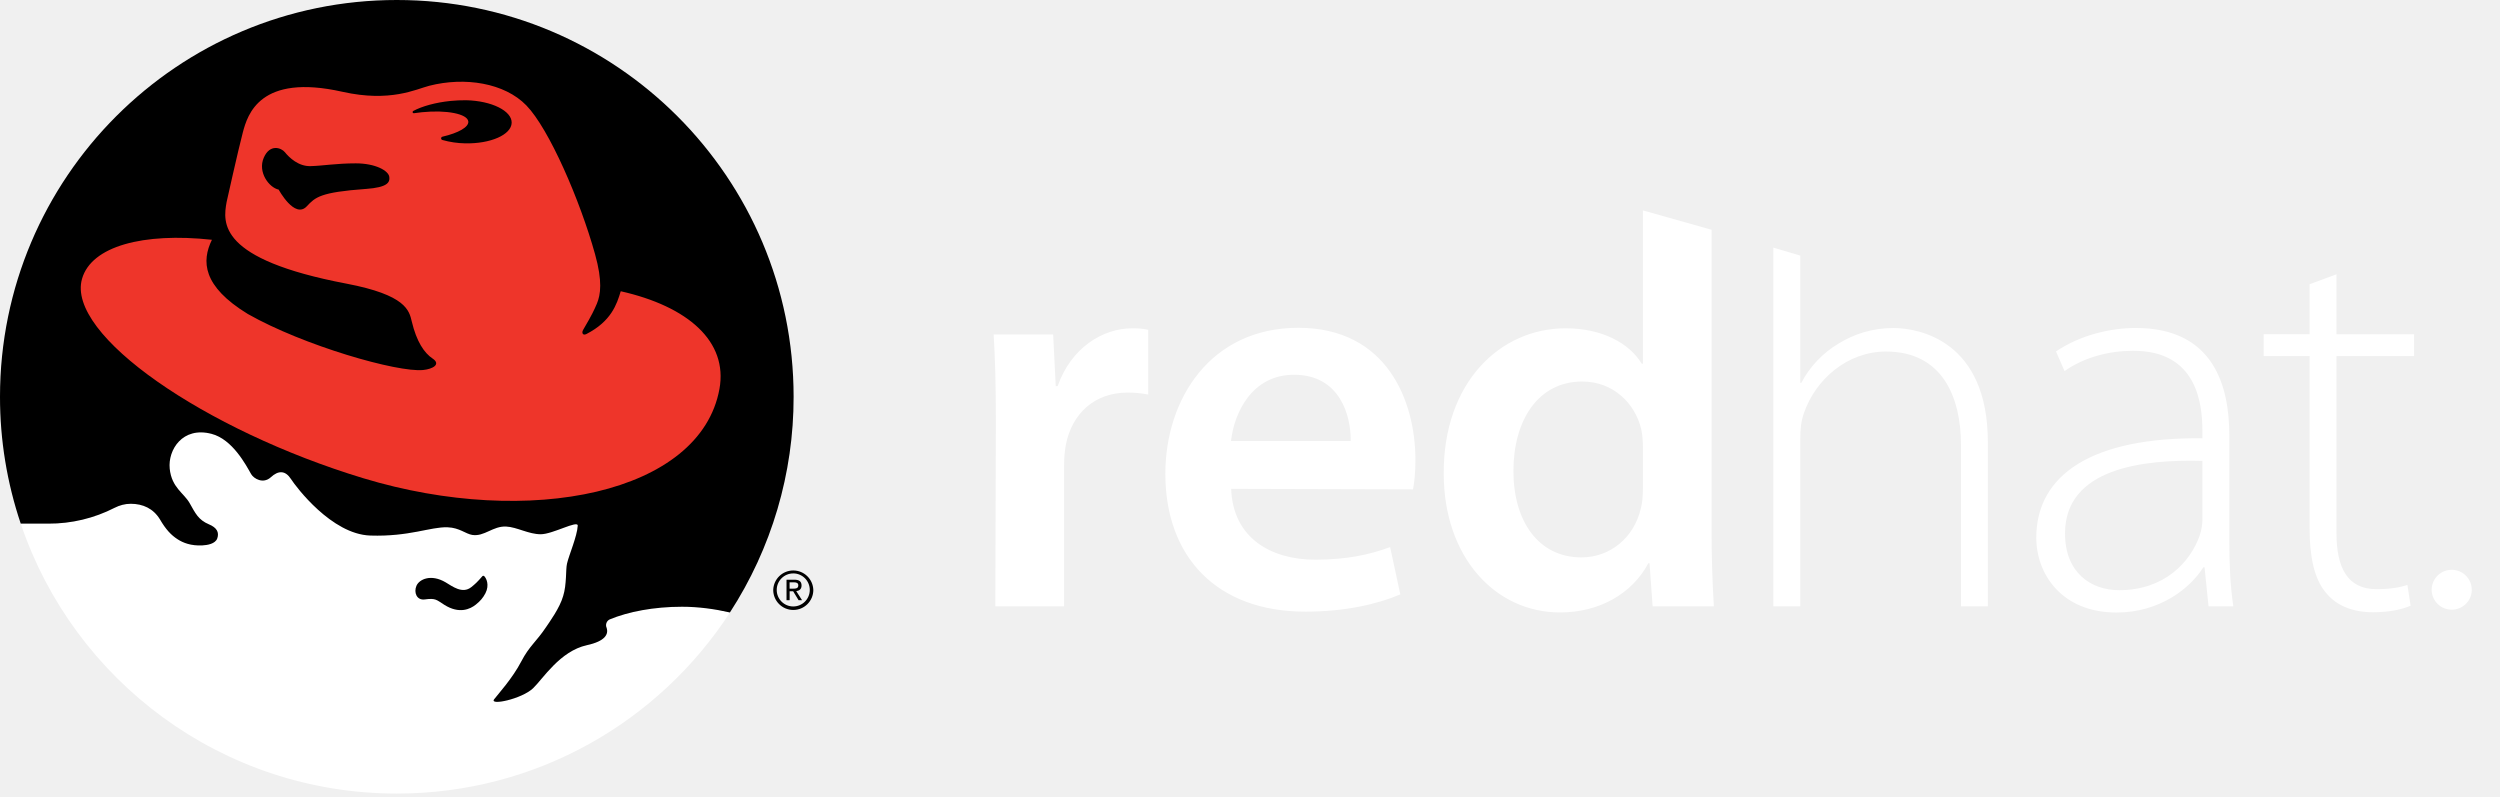
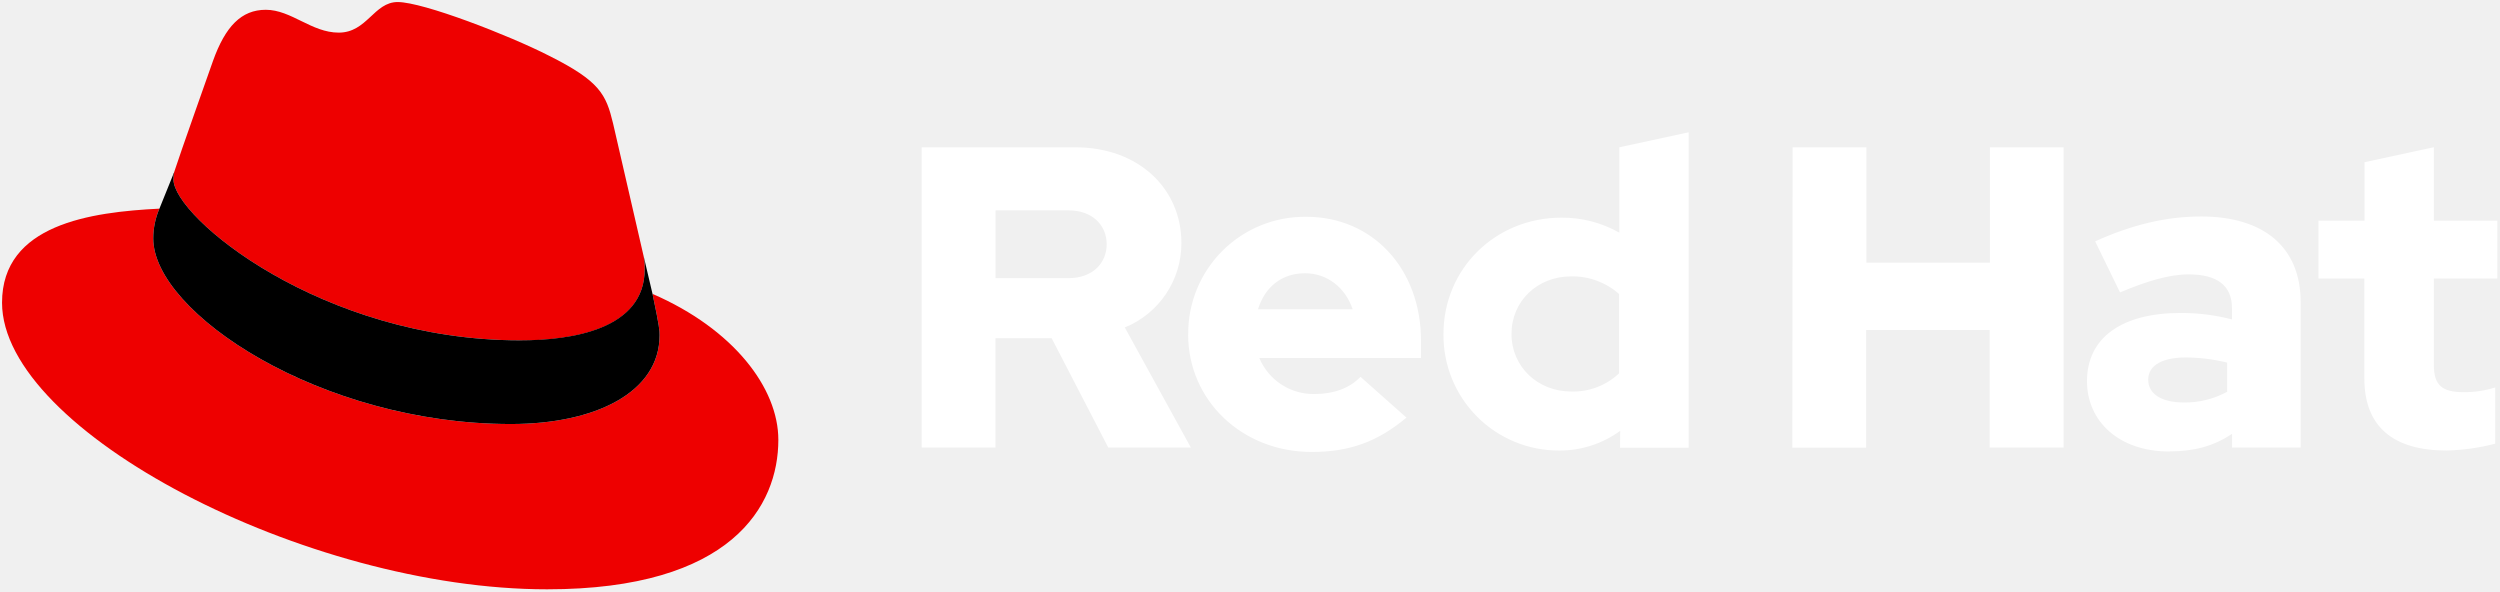
- <svg xmlns="http://www.w3.org/2000/svg" width="135" height="43" viewBox="0 0 135 43">
-   <path fill="#FFF" d="M39.416 33.074c-.826-.19-1.702-.31-2.588-.31-1.516 0-2.896.262-3.91.686a.346.346 0 0 0-.163.447c.12.347-.077.726-1.062.942-1.458.318-2.38 1.825-2.907 2.326-.62.587-2.368.947-2.104.598.206-.273.993-1.128 1.472-2.053.428-.823.81-1.06 1.334-1.848.153-.23.75-1.042.925-1.683.195-.63.13-1.415.205-1.74.107-.466.548-1.478.58-2.052.02-.324-1.35.462-2 .462-.65 0-1.284-.39-1.865-.416-.72-.034-1.18.555-1.832.45-.37-.06-.683-.387-1.33-.41-.925-.033-2.055.515-4.177.446-2.086-.07-4.014-2.637-4.276-3.047-.31-.48-.686-.48-1.095-.102-.41.377-.917.082-1.062-.172-.273-.48-1.005-1.88-2.14-2.17-1.566-.41-2.36.867-2.257 1.88.104 1.03.77 1.316 1.078 1.865.31.546.466.9 1.046 1.142.41.172.563.424.442.76-.108.296-.536.36-.816.378-.598.026-1.016-.134-1.32-.33-.355-.228-.645-.54-.955-1.075-.358-.587-.923-.845-1.58-.845-.314 0-.607.084-.868.218a7.766 7.766 0 0 1-3.58.855l-1.49.002c2.857 8.474 10.87 14.575 20.31 14.575 7.537 0 14.167-3.892 17.986-9.778z" />
-   <path d="M42.638 31.93h.193l.292.48h.188l-.314-.488c.163-.02.287-.106.287-.304 0-.22-.13-.314-.39-.314h-.422v1.105h.168v-.48zm0-.143v-.342h.228c.117 0 .242.024.242.16 0 .17-.126.182-.27.182h-.2z" />
-   <path d="M43.92 31.857a1.083 1.083 0 1 1-2.166-.003 1.083 1.083 0 0 1 2.165.003zm-1.084-.892a.892.892 0 1 0-.002 1.784.892.892 0 0 0 .002-1.785zM39.416 33.074c-.826-.19-1.702-.31-2.588-.31-1.516 0-2.896.265-3.91.686a.346.346 0 0 0-.163.447c.12.35-.077.728-1.062.942-1.458.32-2.38 1.825-2.907 2.326-.62.587-2.368.95-2.104.598.206-.27.993-1.128 1.472-2.053.428-.823.81-1.06 1.334-1.845.153-.23.75-1.045.925-1.686.195-.63.13-1.413.205-1.74.107-.466.548-1.478.58-2.05.02-.323-1.35.46-2 .46-.65 0-1.284-.387-1.865-.416-.72-.034-1.18.555-1.832.453-.37-.062-.683-.388-1.33-.413-.925-.033-2.055.515-4.177.446-2.086-.067-4.014-2.637-4.276-3.045-.31-.48-.686-.48-1.095-.102-.41.374-.917.08-1.062-.172-.273-.48-1.005-1.88-2.14-2.173-1.566-.408-2.36.868-2.257 1.88.104 1.03.77 1.317 1.078 1.866.31.546.466.9 1.046 1.144.41.17.563.424.442.762-.108.29-.536.36-.816.373-.598.026-1.016-.134-1.32-.33-.355-.226-.645-.54-.955-1.073-.358-.59-.923-.845-1.58-.845-.314 0-.607.084-.868.216a7.766 7.766 0 0 1-3.58.856H1.12A21.402 21.402 0 0 1 0 21.426C0 9.593 9.594 0 21.428 0 33.26 0 42.855 9.593 42.855 21.426a21.34 21.34 0 0 1-3.44 11.648z" />
-   <path fill="#FFF" d="M53.777 22.778c0-1.965-.04-3.41-.12-4.717h3.213l.14 2.79h.103c.723-2.068 2.434-3.122 4.02-3.122.36 0 .572.014.87.082v3.495a5.54 5.54 0 0 0-1.12-.106c-1.768 0-2.995 1.125-3.325 2.81-.063.325-.097.72-.097 1.118v7.613h-3.714l.03-9.962zM66.482 26.4c.1 2.66 2.158 3.823 4.535 3.823 1.706 0 2.93-.267 4.05-.68l.55 2.554c-1.256.535-3 .932-5.13.932-4.767 0-7.558-2.944-7.558-7.444 0-4.052 2.455-7.884 7.178-7.884 4.772 0 6.326 3.926 6.326 7.138 0 .692-.06 1.245-.132 1.587l-9.82-.028zm6.456-2.587c.018-1.36-.575-3.576-3.06-3.576-2.286 0-3.237 2.072-3.403 3.576h6.463zM88.717 26.375c0 .39-.027.752-.113 1.083-.372 1.608-1.687 2.642-3.204 2.642-2.338 0-3.675-1.97-3.675-4.666 0-2.726 1.325-4.832 3.716-4.832 1.67 0 2.864 1.176 3.193 2.605.063.3.084.673.084.97v2.198zm3.708-13.967l-3.708-1.046v8.28h-.062c-.657-1.086-2.104-1.914-4.114-1.914-3.528 0-6.602 2.922-6.58 7.84 0 4.513 2.777 7.504 6.284 7.504 2.116 0 3.888-1.01 4.765-2.655h.064l.168 2.324h3.306a67.51 67.51 0 0 1-.123-4.116V12.408zM102.242 17.713c-1.12 0-2.12.322-2.96.84a5.373 5.373 0 0 0-2.01 2.12h-.058v-6.87l-1.454-.43v19.368h1.454v-8.983c0-.598.045-1.013.197-1.447.628-1.828 2.35-3.328 4.433-3.328 3.01 0 4.05 2.413 4.05 5.057v8.702h1.45V23.88c.002-5.473-3.71-6.167-5.1-6.167zM120.384 29.252c0 1.162.047 2.363.215 3.49h-1.338l-.215-2.105h-.068c-.712 1.133-2.35 2.44-4.687 2.44-2.954 0-4.332-2.08-4.332-4.04 0-3.39 2.997-5.434 8.97-5.37v-.395c0-1.452-.282-4.352-3.755-4.328-1.285 0-2.626.344-3.688 1.095l-.462-1.06c1.34-.908 2.98-1.268 4.31-1.268 4.238 0 5.05 3.183 5.05 5.807v5.732zm-1.453-4.364c-3.197-.09-7.42.392-7.42 3.92 0 2.112 1.393 3.062 2.924 3.062 2.447 0 3.838-1.516 4.346-2.945.106-.312.15-.63.15-.882v-3.155zM126.17 14.81v3.24h4.19v1.177h-4.19v9.55c0 1.867.582 3.038 2.16 3.038.756 0 1.293-.1 1.67-.23l.173 1.124c-.473.2-1.14.353-2.025.353-1.073 0-1.962-.337-2.537-1.042-.663-.77-.892-2.004-.892-3.502v-9.29h-2.48v-1.18h2.48v-2.7l1.452-.537z" />
-   <g fill="#FFF">
-     <path d="M132.194 31.96h.192l.292.478h.188l-.314-.49c.163-.018.287-.103.287-.3 0-.22-.132-.315-.393-.315h-.422v1.105h.168v-.478zm0-.144v-.342h.227c.116 0 .243.025.243.16 0 .17-.127.182-.27.182h-.2z" />
-     <path d="M133.477 31.885a1.085 1.085 0 0 1-2.168 0 1.084 1.084 0 1 1 2.167 0zm-1.085-.89z" />
-   </g>
-   <path d="M26.146 31.11c.11.106.3.47.067.926-.13.245-.27.415-.52.614-.303.242-.892.52-1.7.01-.433-.274-.46-.37-1.06-.29-.43.056-.6-.377-.445-.737.154-.357.788-.65 1.574-.188.354.208.906.647 1.39.258.2-.16.32-.267.598-.59a.067.067 0 0 1 .05-.02.07.07 0 0 1 .046.017z" />
-   <path fill="#EE352A" d="M19.76 10.202c-2.475.18-2.73.446-3.195.94-.653.696-1.516-.902-1.516-.902-.518-.11-1.144-.94-.806-1.722.333-.768.947-.536 1.14-.3.235.294.736.772 1.386.753.65-.016 1.398-.15 2.444-.15 1.06 0 1.77.395 1.81.734.036.29-.086.563-1.264.648zm2.6-4.09l-.012.002c-.04 0-.068-.028-.068-.064 0-.027.015-.05.038-.06.48-.254 1.196-.455 2.015-.54a8.15 8.15 0 0 1 .84-.037c1.373.03 2.474.576 2.457 1.218-.016.645-1.143 1.14-2.517 1.11a4.874 4.874 0 0 1-1.22-.18c-.043-.01-.073-.047-.073-.09s.03-.08.073-.09c.856-.198 1.436-.52 1.395-.827-.054-.407-1.175-.628-2.504-.494a8.746 8.746 0 0 0-.424.053zm11.16 9.615c-.213.71-.514 1.622-1.853 2.31-.196.1-.27-.064-.18-.22.505-.86.595-1.075.743-1.415.205-.496.312-1.203-.097-2.676-.806-2.9-2.486-6.776-3.71-8.034-1.178-1.213-3.314-1.554-5.245-1.06-.71.183-2.103.905-4.684.325-4.466-1.006-5.128 1.23-5.384 2.204-.257.976-.872 3.744-.872 3.744-.205 1.13-.474 3.09 6.462 4.41 3.23.615 3.395 1.45 3.537 2.05.257 1.076.666 1.693 1.128 2 .46.31 0 .564-.513.615-1.376.144-6.46-1.315-9.47-3.025-2.46-1.503-2.5-2.858-1.938-4.007-3.718-.403-6.51.348-7.014 2.107-.87 3.02 6.64 8.18 15.19 10.77 8.975 2.718 18.204.82 19.23-4.82.467-2.563-1.692-4.457-5.33-5.278z" />
+ <svg xmlns="http://www.w3.org/2000/svg" id="Layer_1" data-name="Layer 1" viewBox="0 0 613 145">
+   <defs>
+     <style>.cls-1{fill:#e00;}.cls-2{fill:#fff;}</style>
+   </defs>
+   <path class="cls-1" d="M127.47,83.49c12.51,0,30.61-2.58,30.61-17.46a14,14,0,0,0-.31-3.42l-7.45-32.36c-1.72-7.12-3.23-10.35-15.73-16.6C124.89,8.69,103.76.5,97.51.5,91.69.5,90,8,83.06,8c-6.68,0-11.64-5.6-17.89-5.6-6,0-9.91,4.09-12.93,12.5,0,0-8.41,23.72-9.49,27.16A6.43,6.43,0,0,0,42.53,44c0,9.22,36.3,39.45,84.94,39.45M160,72.07c1.73,8.19,1.73,9.05,1.73,10.13,0,14-15.74,21.77-36.43,21.77C78.54,104,37.58,76.6,37.58,58.49a18.45,18.45,0,0,1,1.51-7.33C22.27,52,.5,55,.5,74.22c0,31.48,74.59,70.28,133.65,70.28,45.28,0,56.7-20.48,56.7-36.65,0-12.72-11-27.16-30.83-35.78" />
+   <path d="M160,72.07c1.73,8.19,1.73,9.05,1.73,10.13,0,14-15.74,21.77-36.43,21.77C78.54,104,37.58,76.6,37.58,58.49a18.45,18.45,0,0,1,1.51-7.33l3.66-9.06A6.43,6.43,0,0,0,42.53,44c0,9.22,36.3,39.45,84.94,39.45,12.51,0,30.61-2.58,30.61-17.46a14,14,0,0,0-.31-3.42Z" />
+   <path class="cls-2" d="M579.74,92.8c0,11.89,7.15,17.67,20.19,17.67a52.11,52.11,0,0,0,11.89-1.68V95a24.84,24.84,0,0,1-7.68,1.16c-5.37,0-7.36-1.68-7.36-6.73V68.3h15.56V54.1H596.78v-18l-17,3.68V54.1H568.49V68.3h11.25Zm-53,.32c0-3.68,3.69-5.47,9.26-5.47a43.12,43.12,0,0,1,10.1,1.26v7.15a21.51,21.51,0,0,1-10.63,2.63c-5.46,0-8.73-2.1-8.73-5.57m5.2,17.56c6,0,10.84-1.26,15.36-4.31v3.37h16.82V74.08c0-13.56-9.14-21-24.39-21-8.52,0-16.94,2-26,6.1l6.1,12.52c6.52-2.74,12-4.42,16.83-4.42,7,0,10.62,2.73,10.62,8.31v2.73a49.53,49.53,0,0,0-12.62-1.58c-14.31,0-22.93,6-22.93,16.73,0,9.78,7.78,17.24,20.19,17.24m-92.44-.94h18.09V80.92h30.29v28.82H506V36.12H487.93V64.41H457.64V36.12H439.55ZM370.62,81.87c0-8,6.31-14.1,14.62-14.1A17.22,17.22,0,0,1,397,72.09V91.54A16.36,16.36,0,0,1,385.24,96c-8.2,0-14.62-6.1-14.62-14.09m26.61,27.87h16.83V32.44l-17,3.68V57.05a28.3,28.3,0,0,0-14.2-3.68c-16.19,0-28.92,12.51-28.92,28.5a28.25,28.25,0,0,0,28.4,28.6,25.12,25.12,0,0,0,14.93-4.83ZM320,67c5.36,0,9.88,3.47,11.67,8.83H308.47C310.15,70.3,314.36,67,320,67M291.33,82c0,16.2,13.25,28.82,30.28,28.82,9.36,0,16.2-2.53,23.25-8.42l-11.26-10c-2.63,2.74-6.52,4.21-11.14,4.21a14.39,14.39,0,0,1-13.68-8.83h39.65V83.55c0-17.67-11.88-30.39-28.08-30.39a28.57,28.57,0,0,0-29,28.81M262,51.58c6,0,9.36,3.78,9.36,8.31S268,68.2,262,68.2H244.11V51.58Zm-36,58.16h18.09V82.92h13.77l13.89,26.82H292l-16.2-29.45a22.27,22.27,0,0,0,13.88-20.72c0-13.25-10.41-23.45-26-23.45H226Z" />
</svg>
